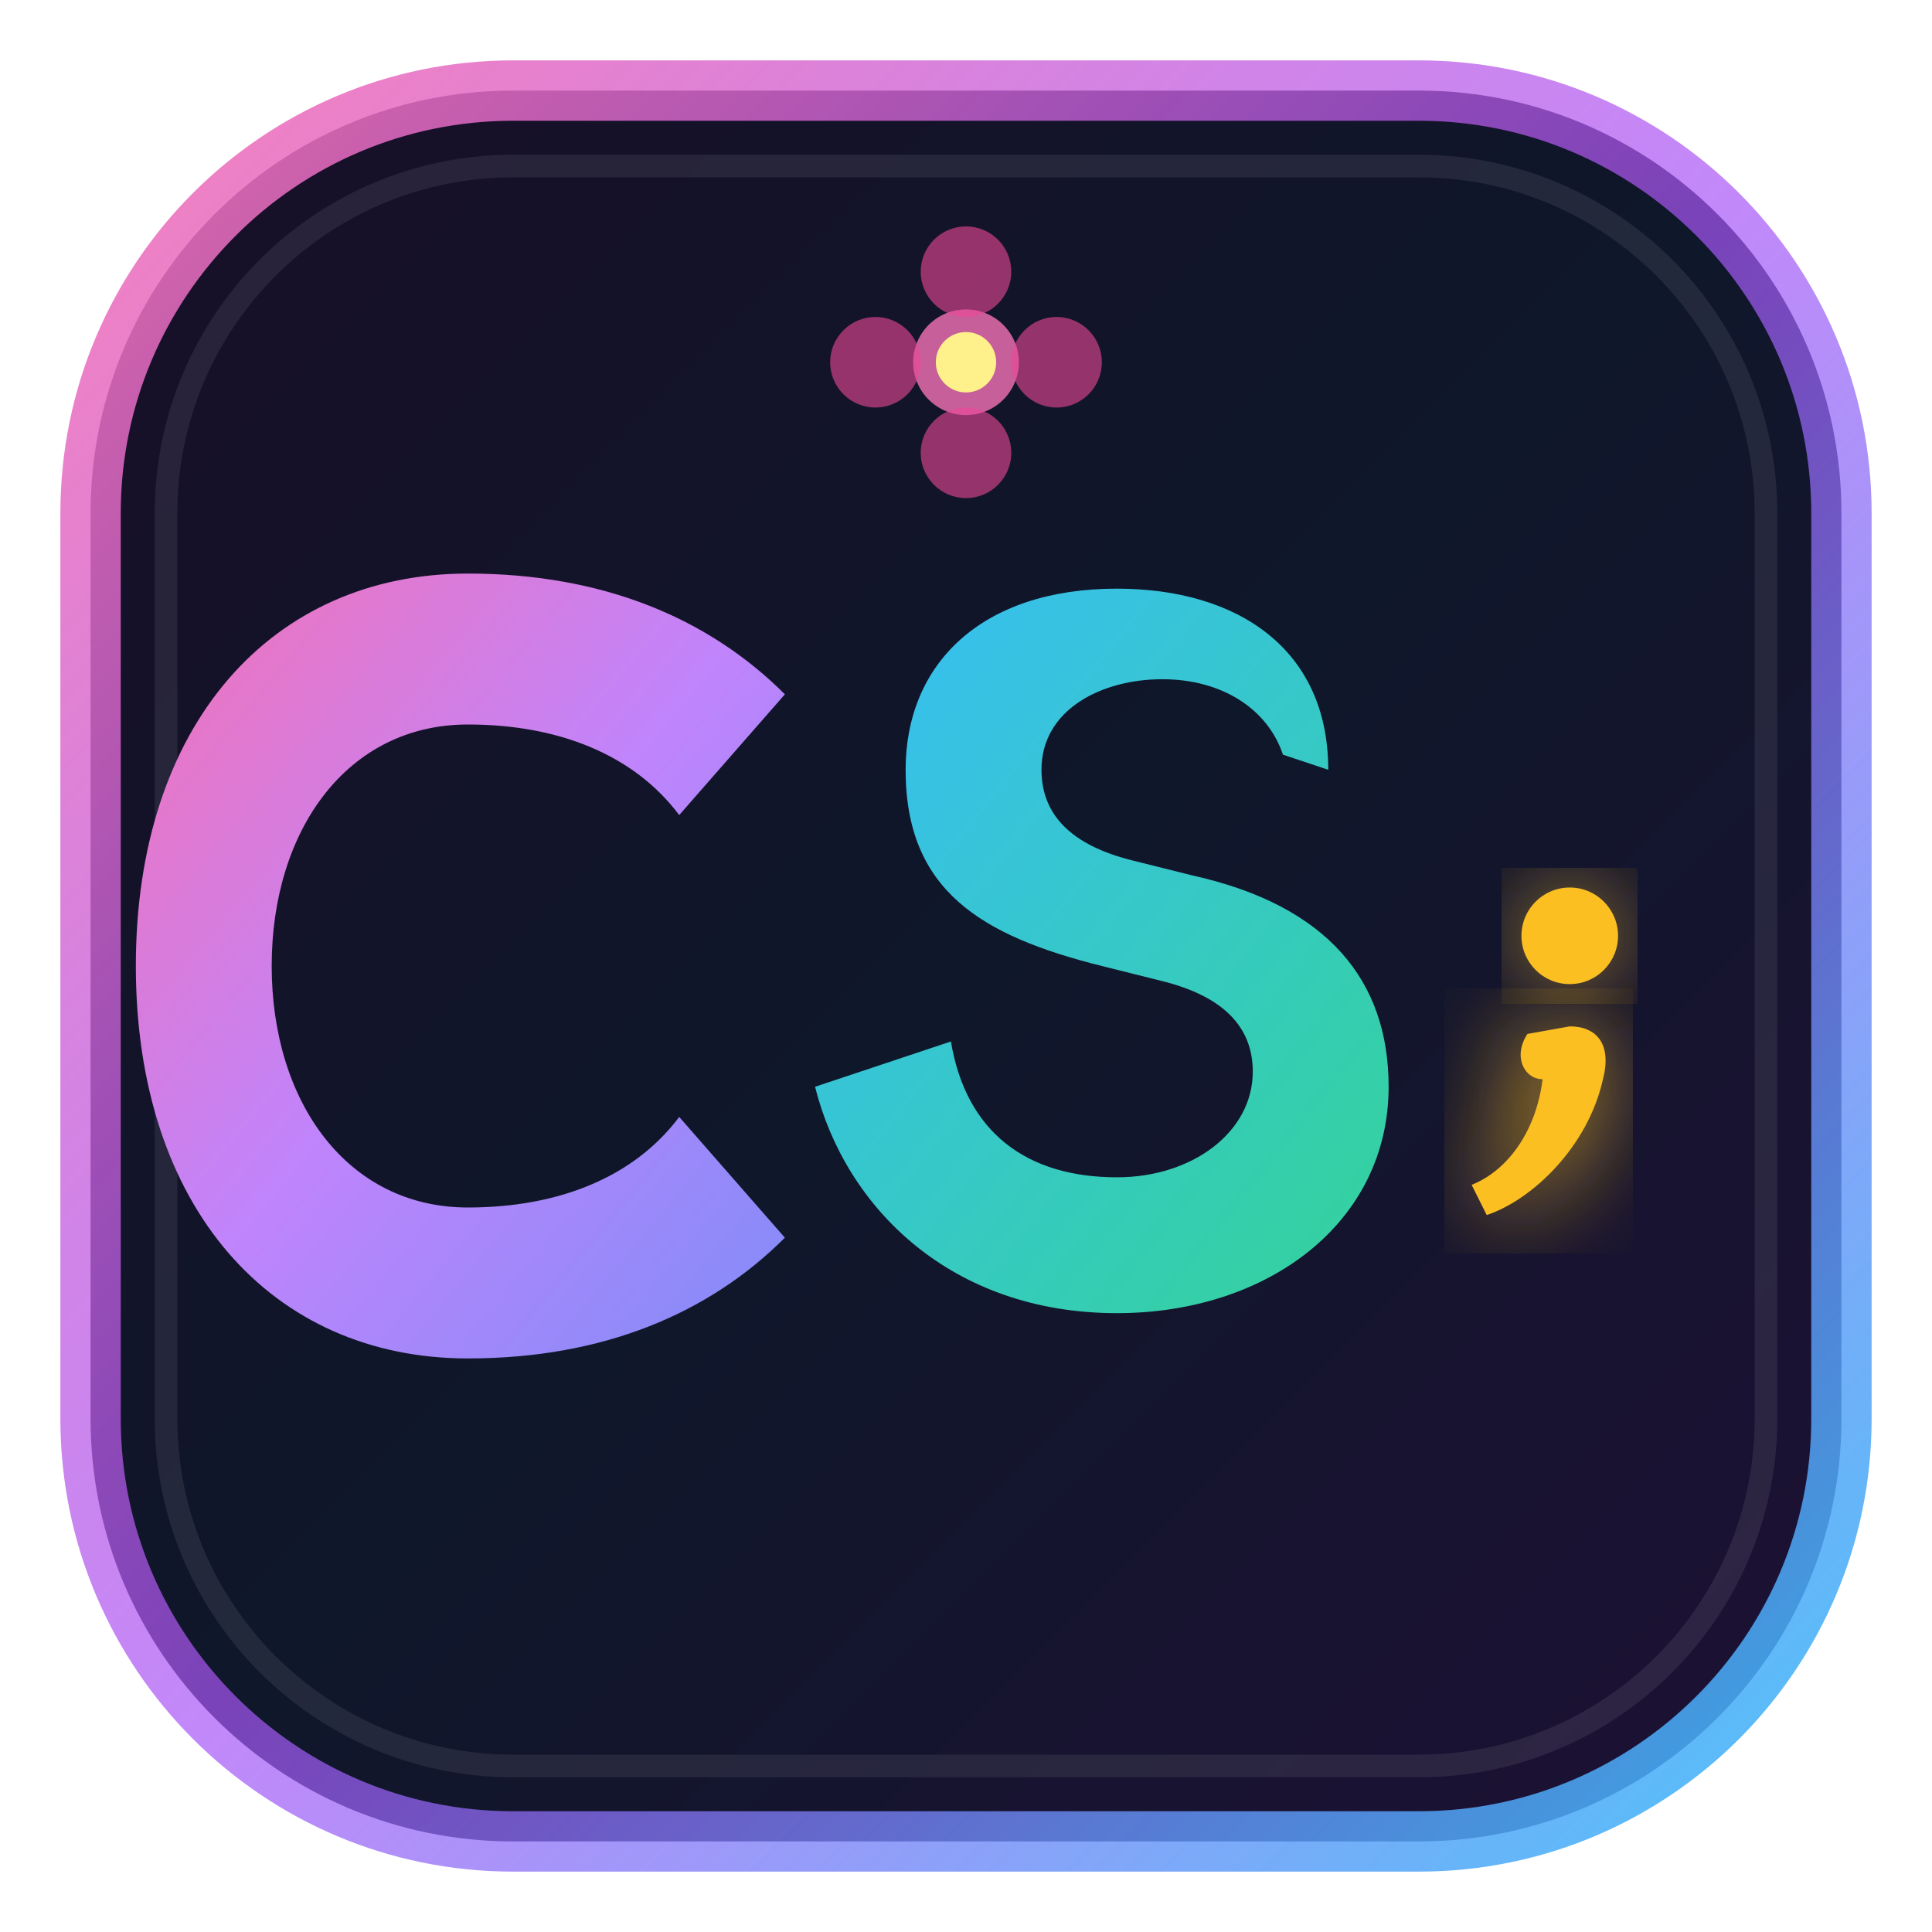
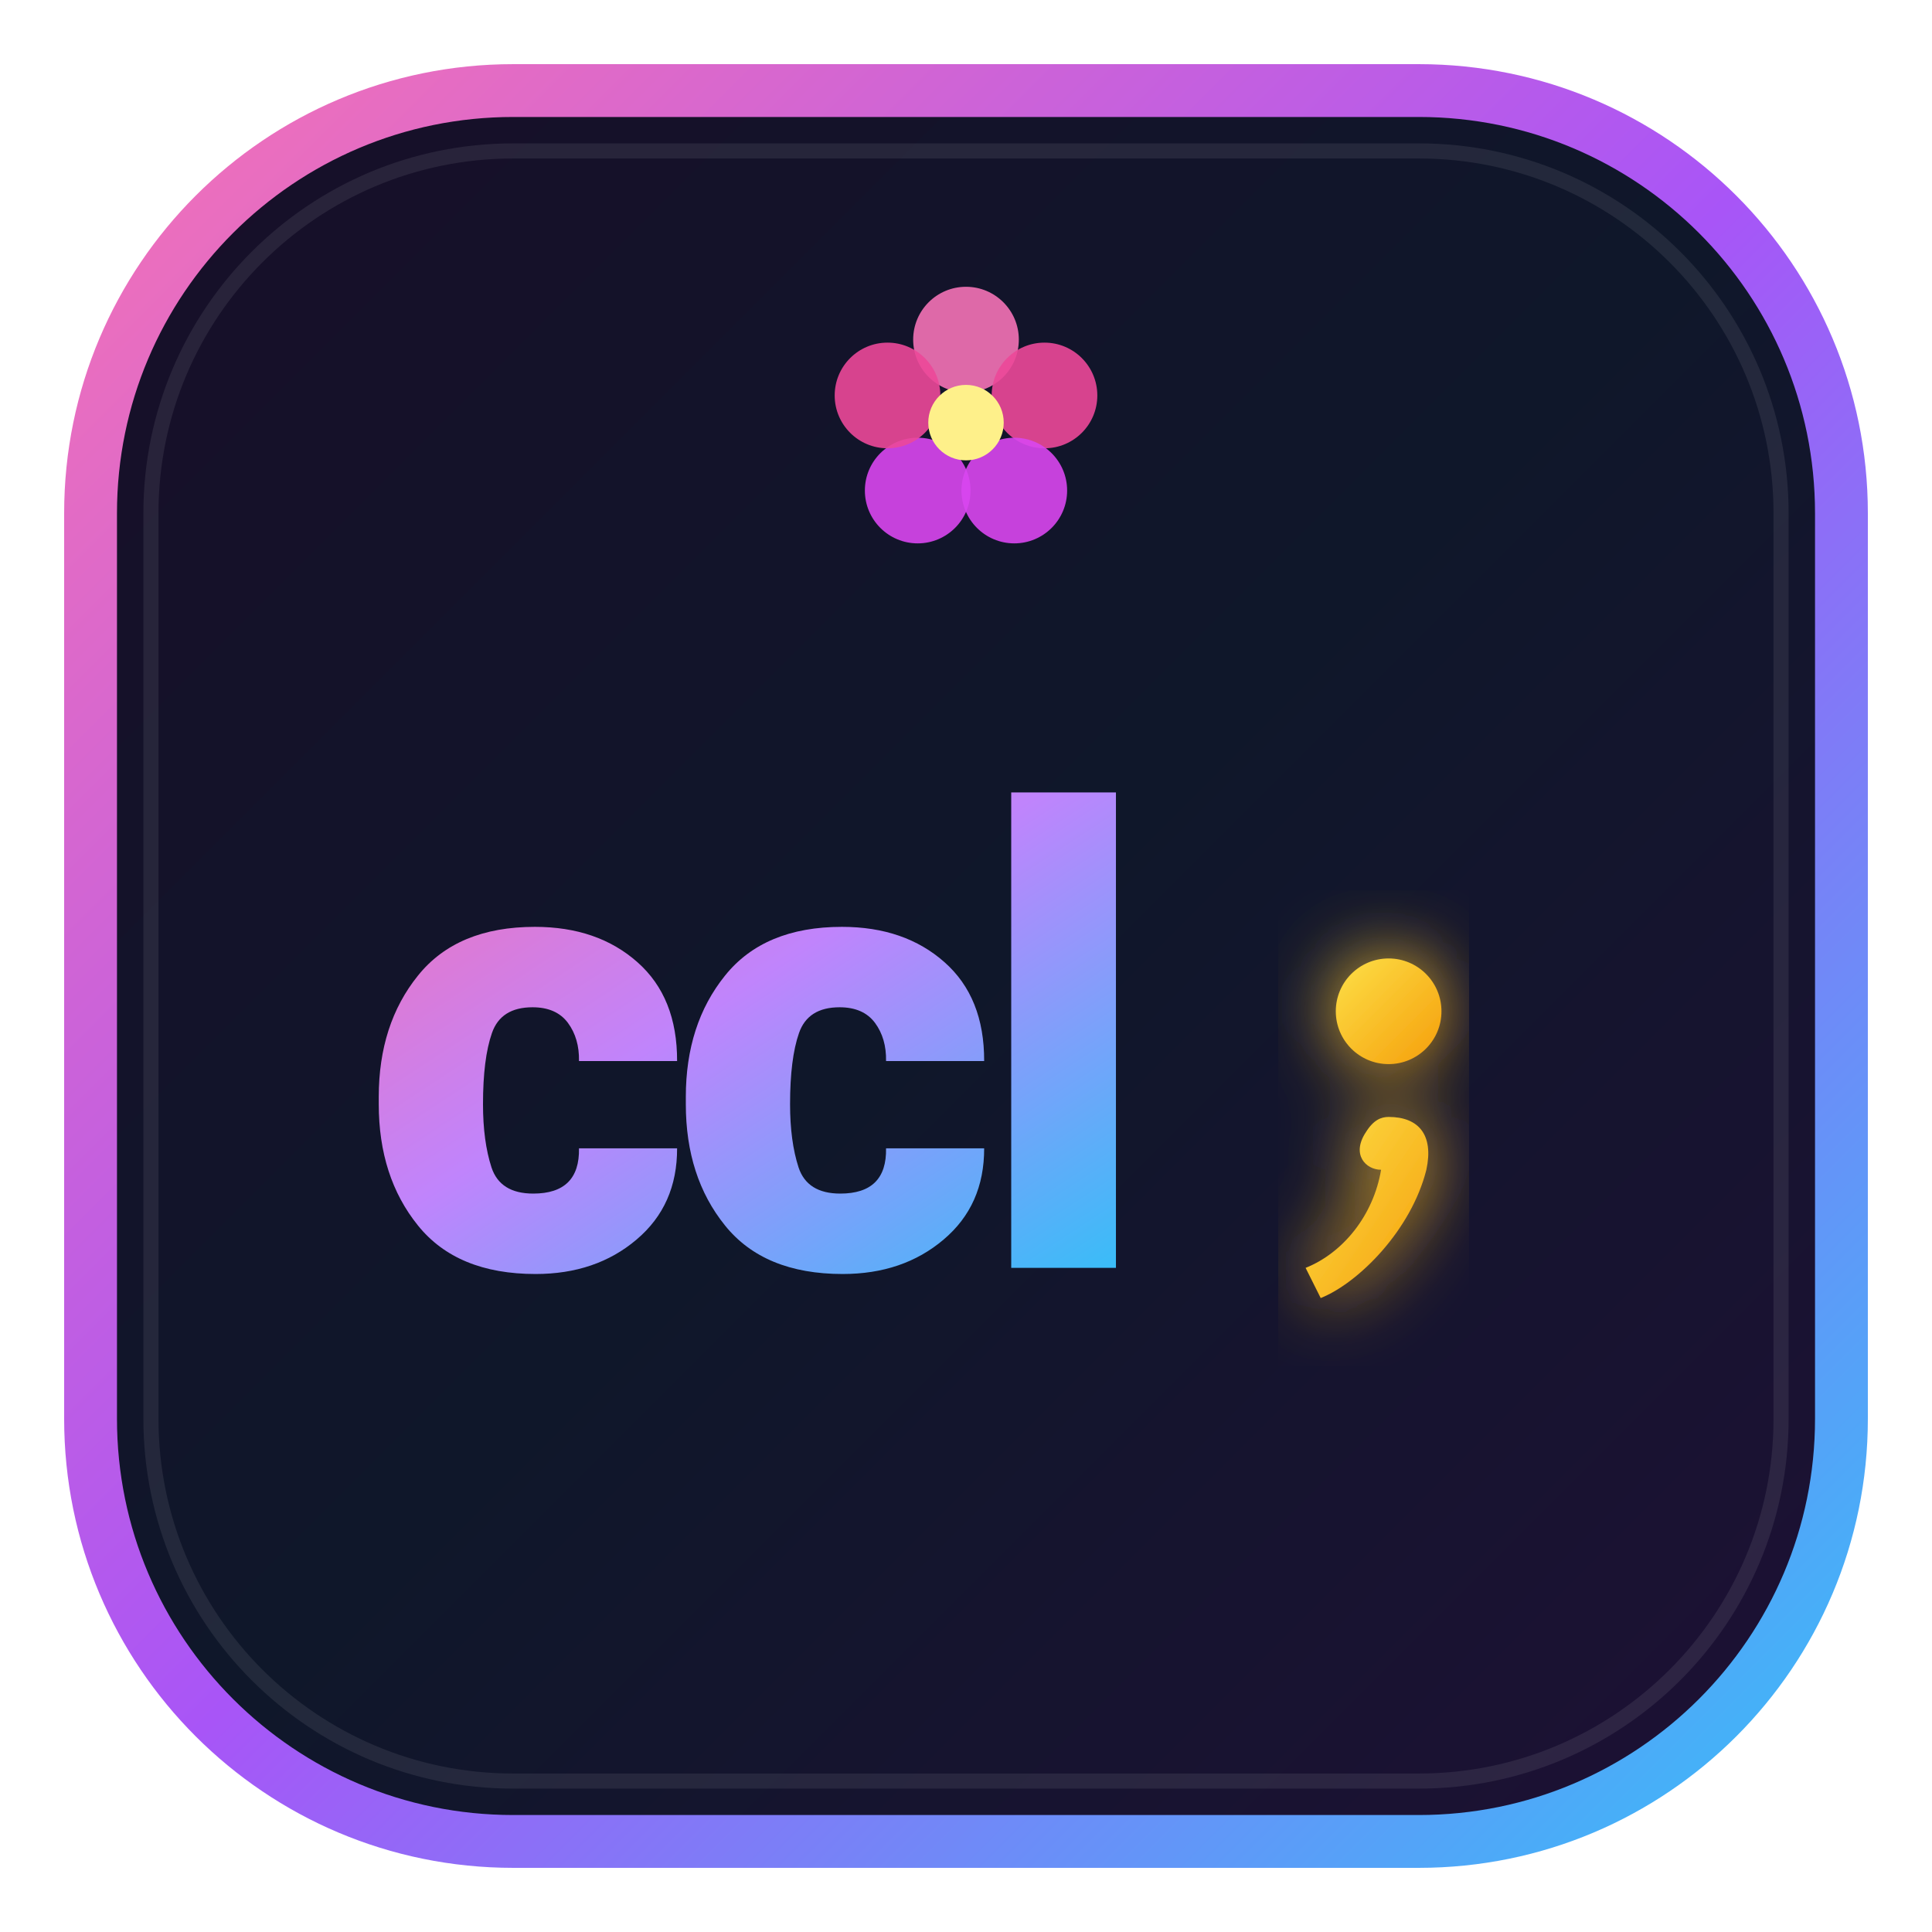
<svg xmlns="http://www.w3.org/2000/svg" viewBox="0 0 128 128" width="128" height="128">
  <defs>
    <linearGradient id="bg" x1="0%" y1="0%" x2="100%" y2="100%">
      <stop offset="0%" stop-color="#180e29" />
      <stop offset="50%" stop-color="#0f172a" />
      <stop offset="100%" stop-color="#1e1035" />
    </linearGradient>
-     <linearGradient id="cGrad" x1="0%" y1="0%" x2="100%" y2="100%">
+     <linearGradient id="borderGrad" x1="0%" y1="0%" x2="100%" y2="100%">
      <stop offset="0%" stop-color="#f472b6" />
-       <stop offset="50%" stop-color="#c084fc" />
-       <stop offset="100%" stop-color="#818cf8" />
+       <stop offset="50%" stop-color="#a855f7" />
+       <stop offset="100%" stop-color="#38bdf8" />
    </linearGradient>
-     <linearGradient id="sGrad" x1="0%" y1="0%" x2="100%" y2="100%">
-       <stop offset="0%" stop-color="#38bdf8" />
-       <stop offset="100%" stop-color="#34d399" />
+     <linearGradient id="cclGrad" x1="0%" y1="0%" x2="100%" y2="100%">
+       <stop offset="0%" stop-color="#f472b6" />
+       <stop offset="45%" stop-color="#c084fc" />
+       <stop offset="100%" stop-color="#38bdf8" />
    </linearGradient>
-     <linearGradient id="borderGrad" x1="0%" y1="0%" x2="100%" y2="100%">
-       <stop offset="0%" stop-color="#f472b6" stop-opacity="0.9" />
-       <stop offset="50%" stop-color="#a855f7" stop-opacity="0.7" />
-       <stop offset="100%" stop-color="#38bdf8" stop-opacity="0.9" />
+     <linearGradient id="semiGrad" x1="0%" y1="0%" x2="100%" y2="100%">
+       <stop offset="0%" stop-color="#fde047" />
+       <stop offset="100%" stop-color="#f59e0b" />
    </linearGradient>
    <filter id="glow" x="-20%" y="-20%" width="140%" height="140%">
-       <feGaussianBlur stdDeviation="3.5" result="blur" />
+       <feGaussianBlur stdDeviation="2.5" result="blur" />
      <feComposite in="SourceGraphic" in2="blur" operator="over" />
    </filter>
  </defs>
-   <rect x="6" y="6" width="116" height="116" rx="28" ry="28" fill="url(#bg)" stroke="url(#borderGrad)" stroke-width="4" />
-   <rect x="11" y="11" width="106" height="106" rx="23" ry="23" fill="none" stroke="rgba(255,255,255,0.08)" stroke-width="1.5" />
-   <circle cx="64" cy="24" r="3.5" fill="#f472b6" opacity="0.8" />
-   <circle cx="58" cy="24" r="3" fill="#ec4899" opacity="0.6" />
-   <circle cx="70" cy="24" r="3" fill="#ec4899" opacity="0.6" />
-   <circle cx="64" cy="18" r="3" fill="#ec4899" opacity="0.6" />
-   <circle cx="64" cy="30" r="3" fill="#ec4899" opacity="0.6" />
-   <circle cx="64" cy="24" r="2" fill="#fef08a" />
-   <path d="M 52 46 C 47 41 40 38 31 38 C 18 38 9 48 9 64 C 9 80 18 90 31 90 C 40 90 47 87 52 82 L 45 74 C 42 78 37 80 31 80 C 23 80 18 73 18 64 C 18 55 23 48 31 48 C 37 48 42 50 45 54 Z" fill="url(#cGrad)" />
-   <path d="M 88 51 C 88 43 82 39 74 39 C 65 39 60 44 60 51 C 60 59 65 62 73 64 L 77 65 C 81 66 83 68 83 71 C 83 75 79 78 74 78 C 68 78 64 75 63 69 L 54 72 C 56 80 63 87 74 87 C 84 87 92 81 92 72 C 92 65 88 60 79 58 L 75 57 C 71 56 69 54 69 51 C 69 47 73 45 77 45 C 81 45 84 47 85 50 Z" fill="url(#sGrad)" />
-   <circle cx="104" cy="62" r="3.2" fill="#fbbf24" filter="url(#glow)" />
-   <path d="M 104 68 C 105.8 68 106.8 69.2 106.2 71.5 C 105.2 76 101.5 79.5 98.5 80.5 L 97.5 78.5 C 100 77.5 101.8 74.8 102.2 71.5 C 101 71.5 100.2 70 101.2 68.5 Z" fill="#fbbf24" filter="url(#glow)" />
+   <rect x="6" y="6" width="116" height="116" rx="28" ry="28" fill="url(#bg)" stroke="url(#borderGrad)" stroke-width="3.5" />
+   <rect x="10" y="10" width="108" height="108" rx="24" ry="24" fill="none" stroke="rgba(255,255,255,0.08)" stroke-width="1" />
+   <g transform="translate(64, 28)">
+     <circle cx="0" cy="-5.5" r="3.5" fill="#f472b6" opacity="0.9" />
+     <circle cx="5.2" cy="-1.8" r="3.5" fill="#ec4899" opacity="0.9" />
+     <circle cx="3.2" cy="4.5" r="3.5" fill="#d946ef" opacity="0.9" />
+     <circle cx="-3.2" cy="4.5" r="3.5" fill="#d946ef" opacity="0.9" />
+     <circle cx="-5.2" cy="-1.8" r="3.5" fill="#ec4899" opacity="0.9" />
+     <circle cx="0" cy="0" r="2.5" fill="#fef08a" />
+   </g>
+   <text x="24" y="84" font-family="'SF Pro Display', -apple-system, BlinkMacSystemFont, 'Segoe UI', Roboto, 'Inter', 'FreeSans', sans-serif" font-weight="900" font-size="42" letter-spacing="-1.5" fill="url(#cclGrad)">ccl</text>
+   <g transform="translate(89, 57)" filter="url(#glow)">
+     <circle cx="3" cy="10" r="3.5" fill="url(#semiGrad)" />
+     <path d="M 3 17 C 5 17 6 18.2 5.5 20.5 C 4.5 24.5 1 28 -1.5 29 L -2.5 27 C 0 26 2 23.5 2.5 20.5 C 1.5 20.5 0.5 19.5 1.5 18 C 2 17.2 2.5 17 3 17 Z" fill="url(#semiGrad)" />
+   </g>
</svg>
